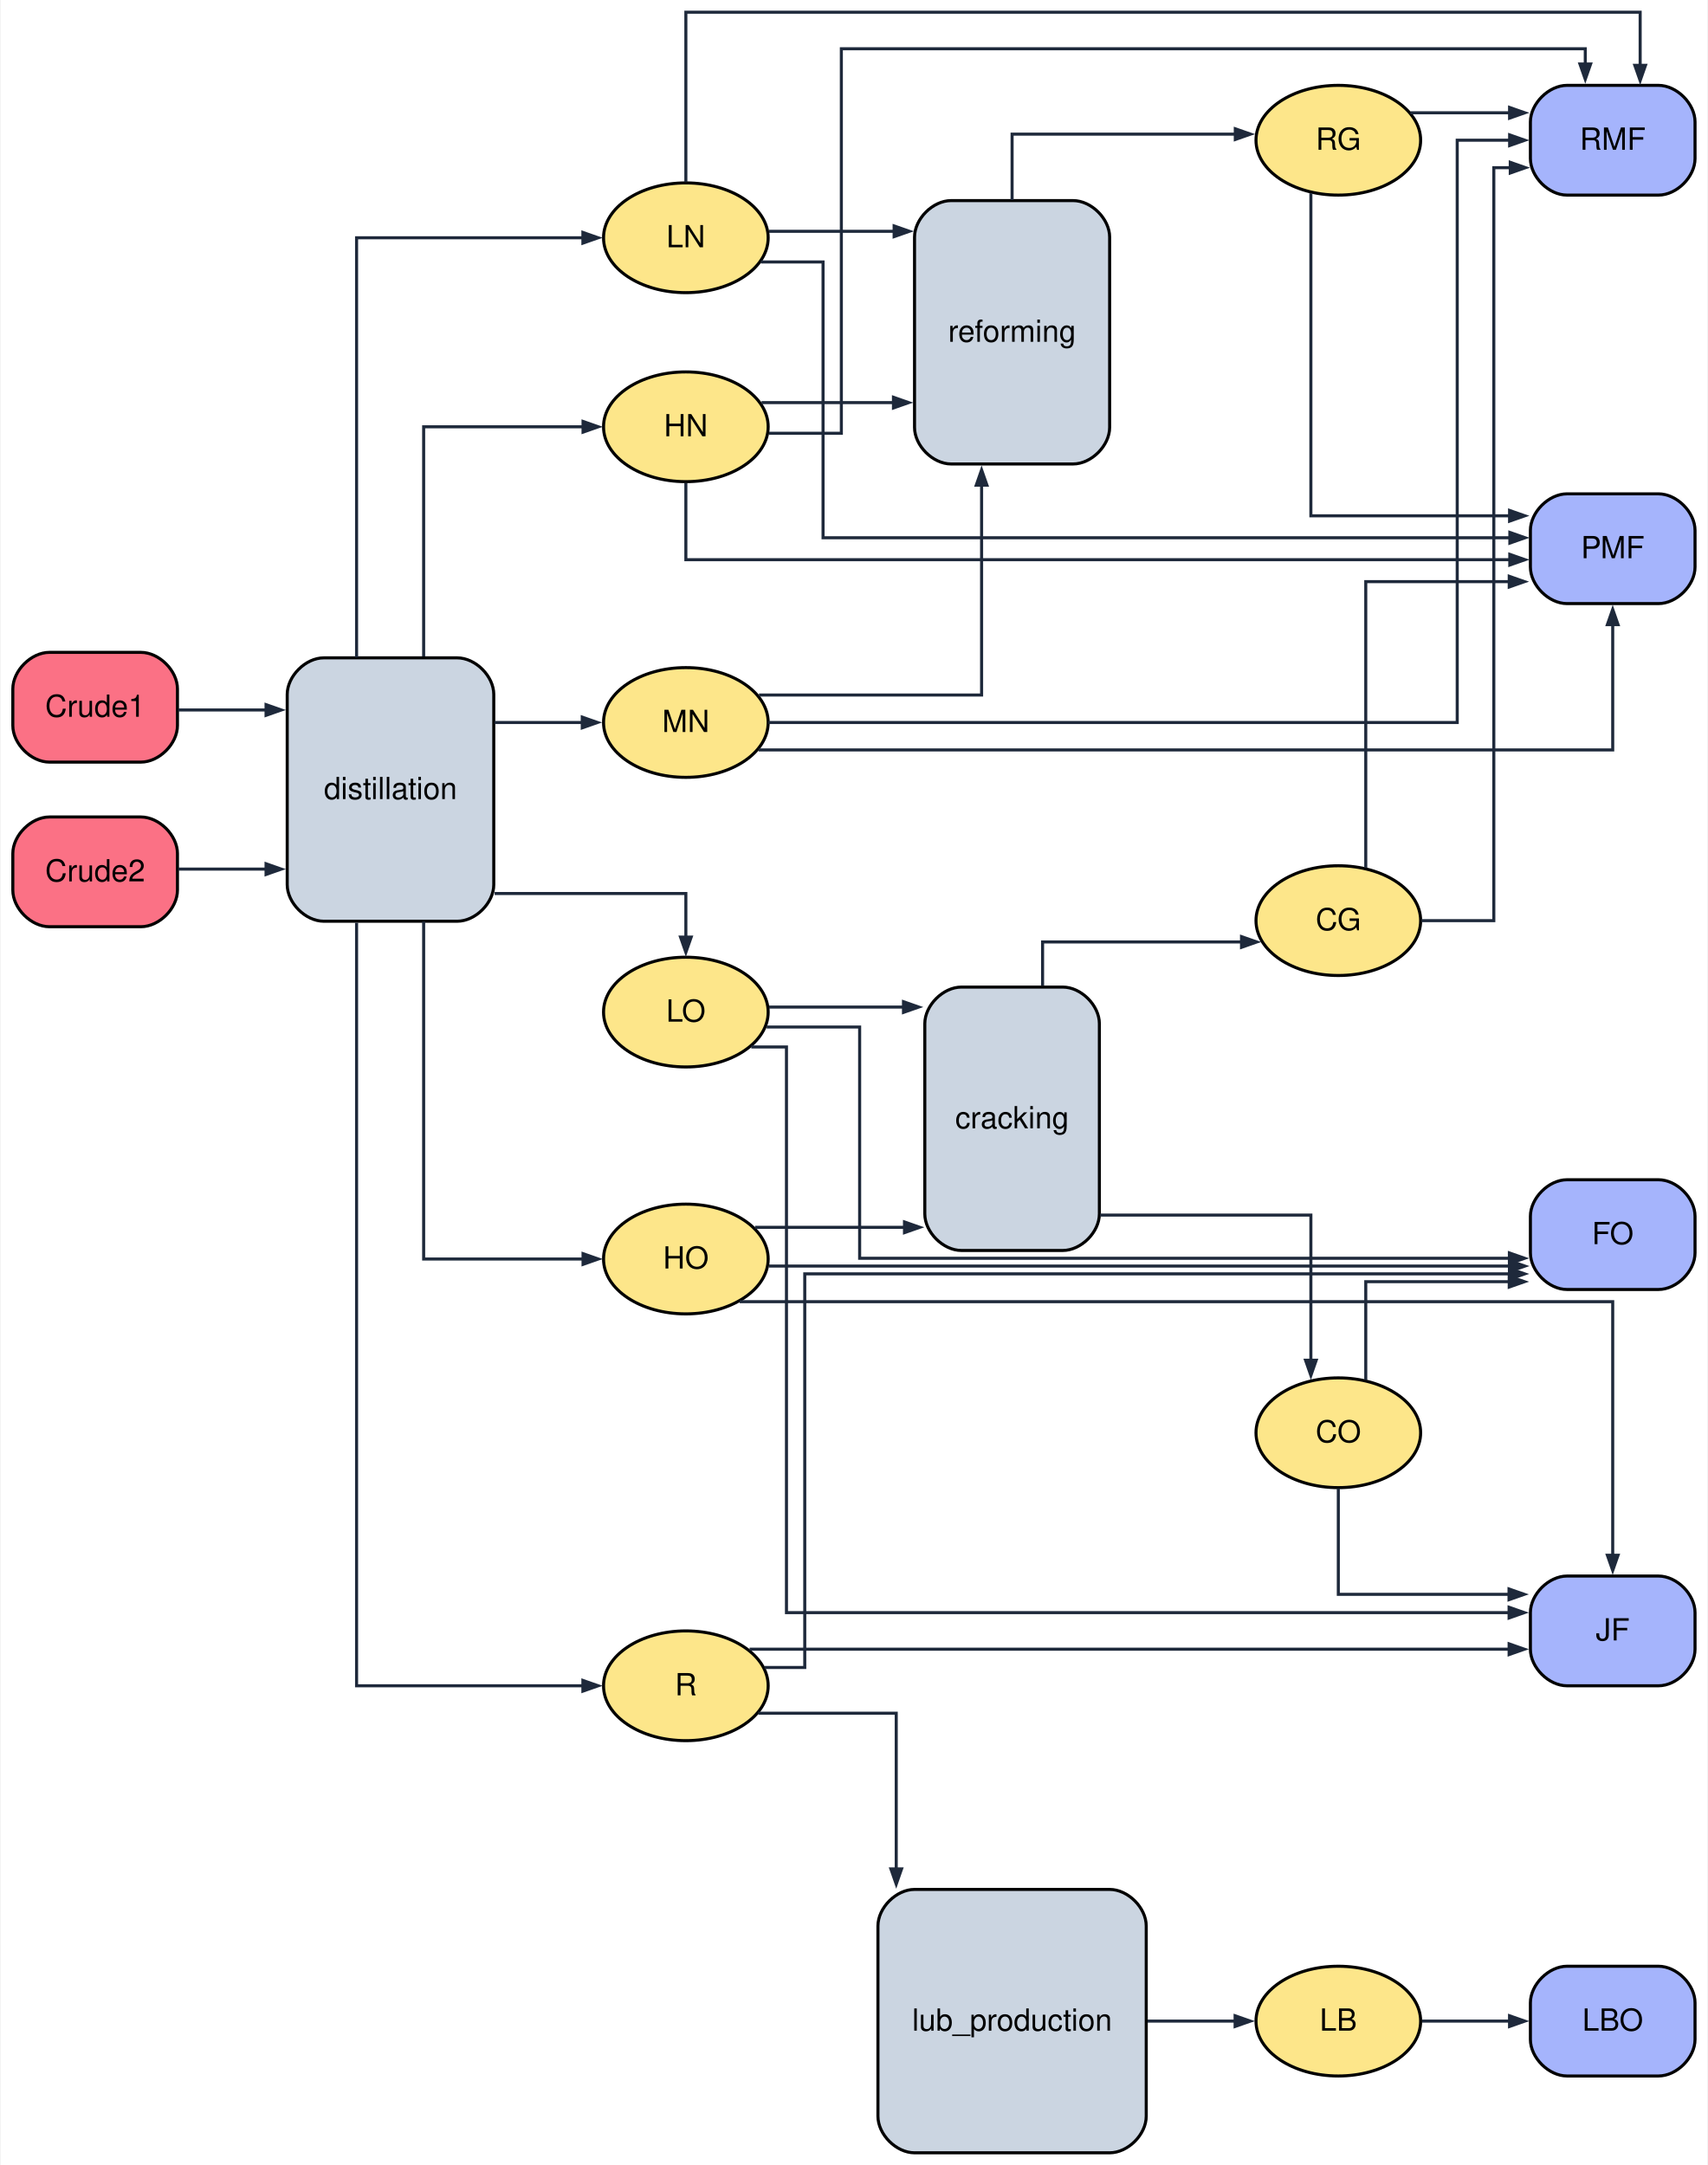
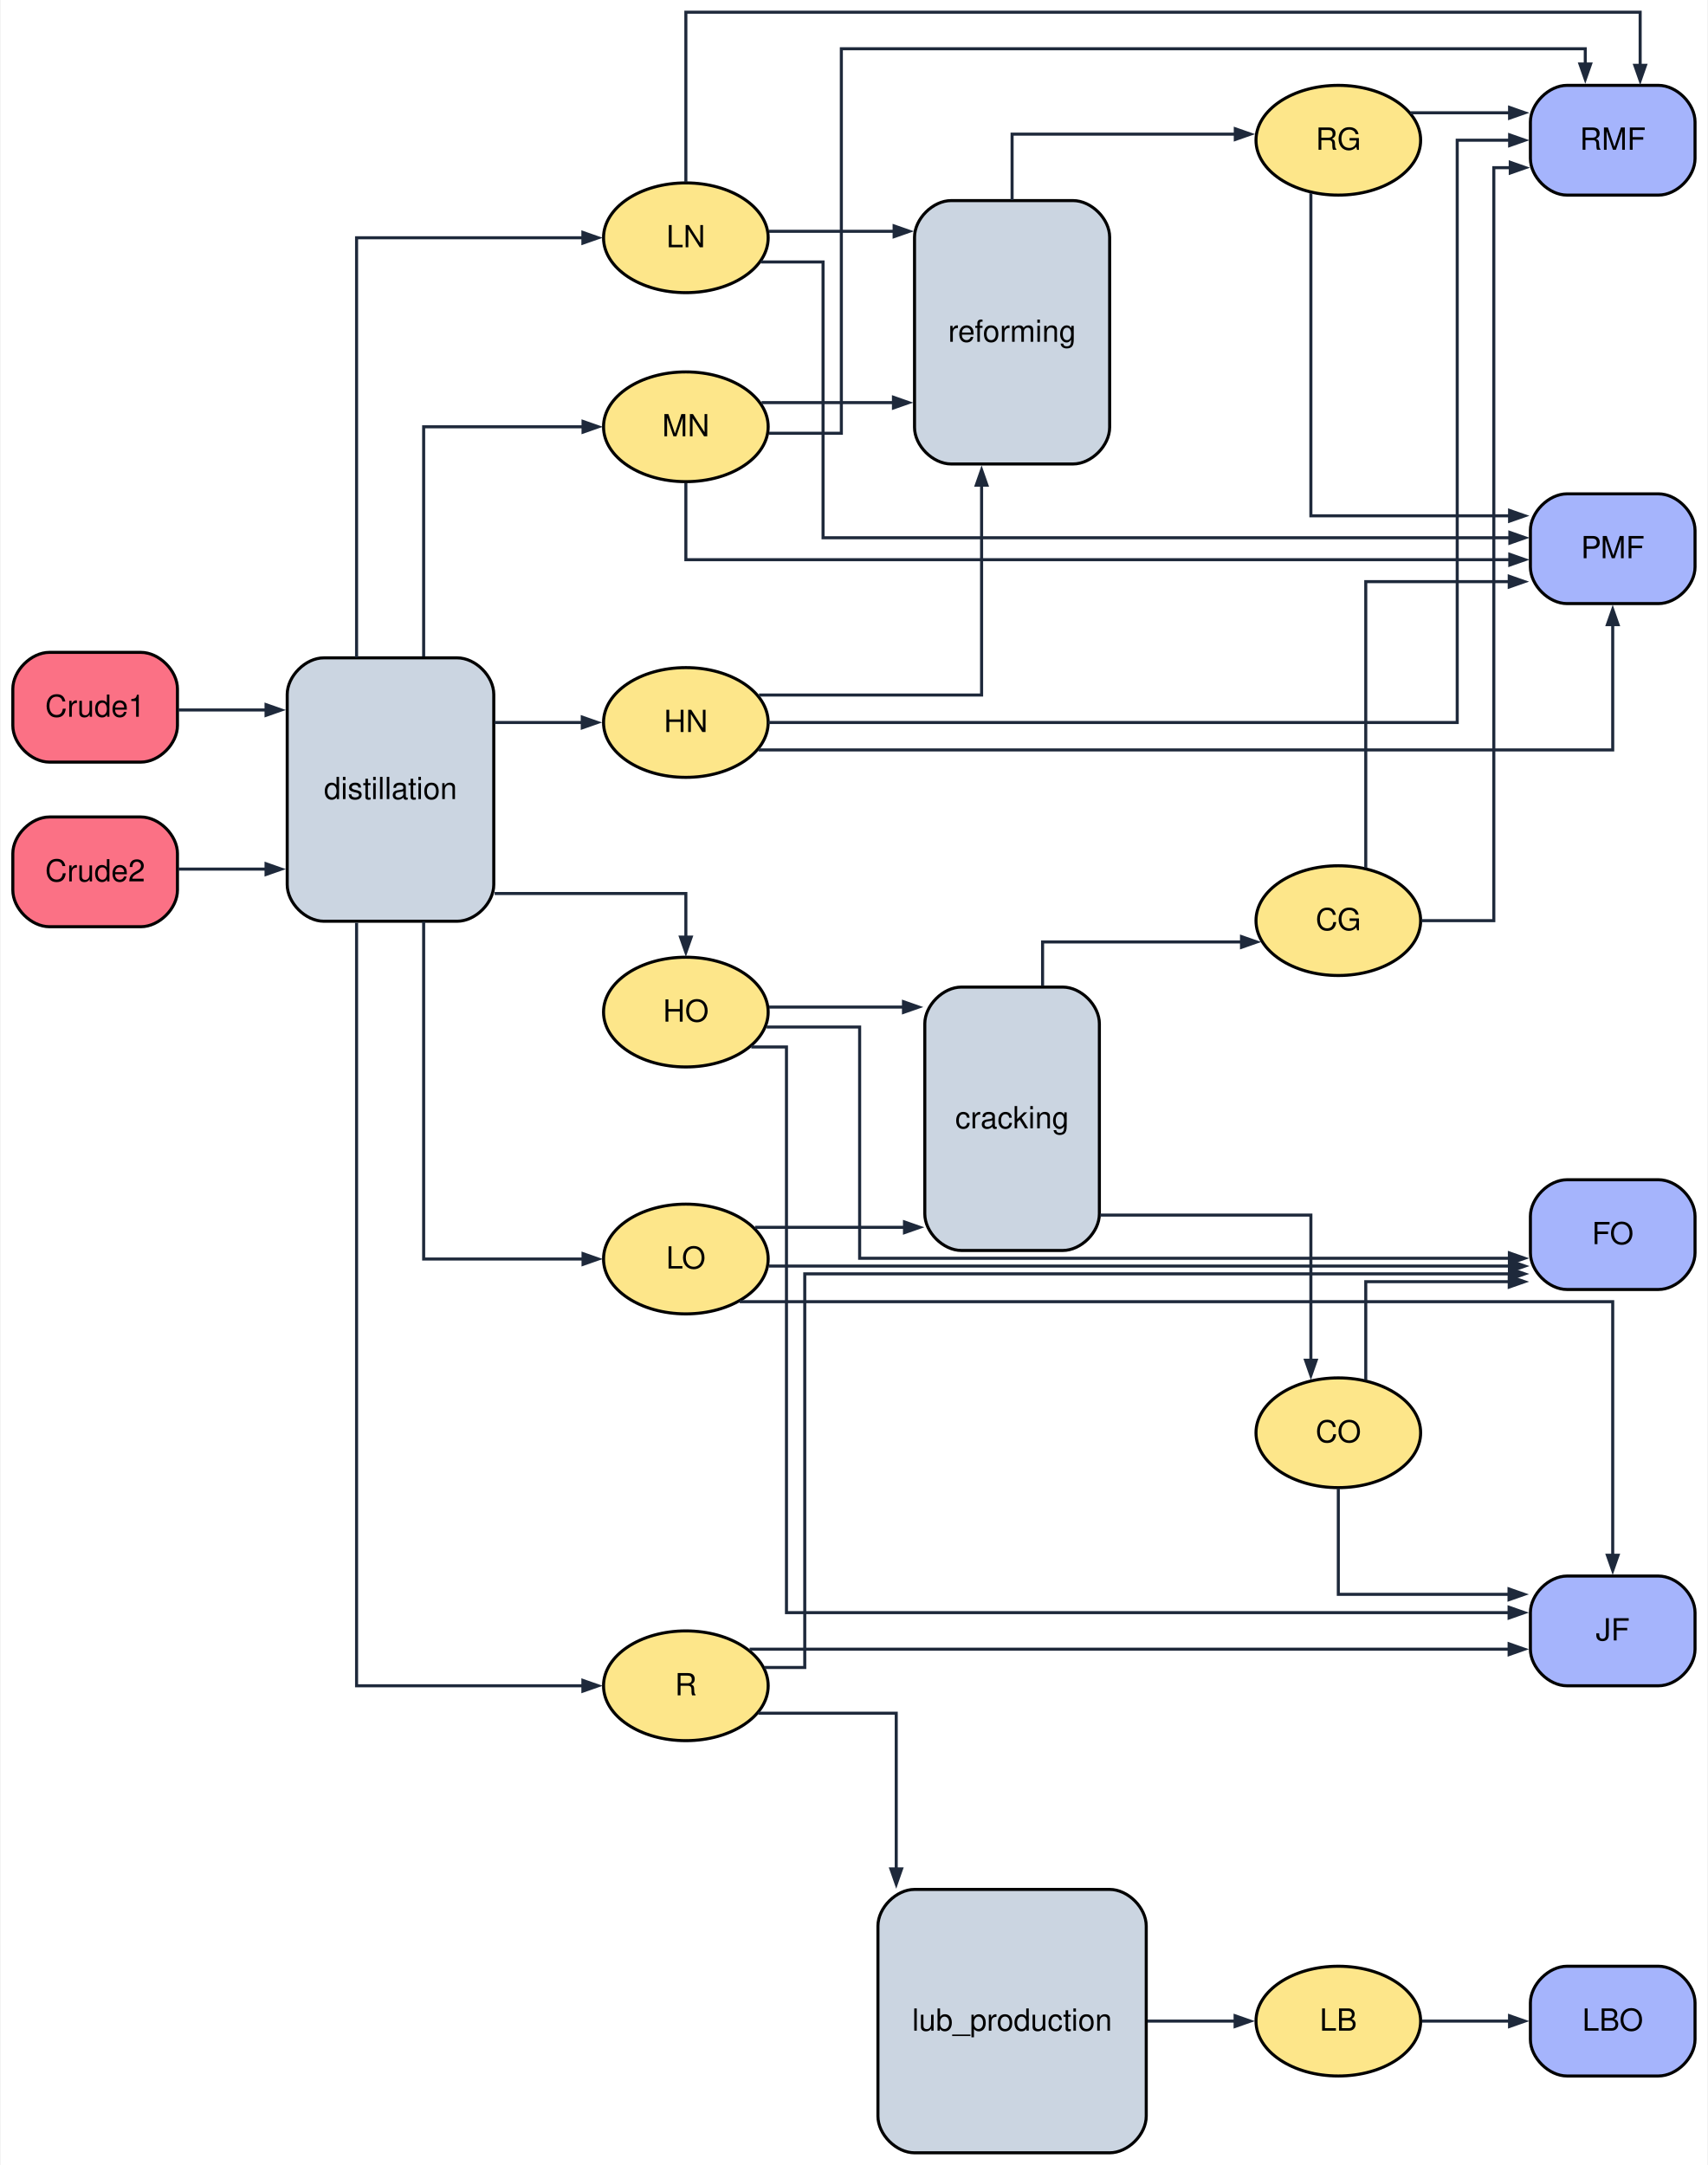
<svg xmlns="http://www.w3.org/2000/svg" width="560pt" height="710pt" viewBox="0.00 0.00 559.75 710.20">
  <g id="graph0" class="graph" transform="scale(1 1) rotate(0) translate(4 706.2)">
    <polygon fill="white" stroke="none" points="-4,4 -4,-706.2 555.75,-706.2 555.75,4 -4,4" />
    <g id="node1" class="node">
      <path fill="#fb7185" stroke="black" d="M42,-492.2C42,-492.2 12,-492.2 12,-492.2 6,-492.2 0,-486.2 0,-480.2 0,-480.2 0,-468.2 0,-468.2 0,-462.2 6,-456.2 12,-456.2 12,-456.2 42,-456.2 42,-456.2 48,-456.2 54,-462.2 54,-468.2 54,-468.2 54,-480.2 54,-480.2 54,-486.2 48,-492.2 42,-492.2" />
      <text text-anchor="middle" x="27" y="-471.07" font-family="Helvetica,sans-Serif" font-size="10.00">Crude1</text>
    </g>
    <g id="node3" class="node">
      <path fill="#cbd5e1" stroke="black" d="M145.75,-490.4C145.75,-490.4 102,-490.4 102,-490.4 96,-490.4 90,-484.4 90,-478.4 90,-478.4 90,-416 90,-416 90,-410 96,-404 102,-404 102,-404 145.75,-404 145.75,-404 151.75,-404 157.75,-410 157.75,-416 157.75,-416 157.75,-478.4 157.75,-478.4 157.75,-484.4 151.75,-490.4 145.75,-490.4" />
      <text text-anchor="middle" x="123.88" y="-444.07" font-family="Helvetica,sans-Serif" font-size="10.00">distillation</text>
    </g>
    <g id="edge1" class="edge">
      <path fill="none" stroke="#1e293b" d="M54.24,-473.3C54.24,-473.3 83.06,-473.3 83.06,-473.3" />
      <polygon fill="#1e293b" stroke="#1e293b" points="83.06,-475.05 88.06,-473.3 83.06,-471.55 83.06,-475.05" />
    </g>
    <g id="node2" class="node">
      <path fill="#fb7185" stroke="black" d="M42,-438.2C42,-438.2 12,-438.2 12,-438.2 6,-438.2 0,-432.2 0,-426.2 0,-426.2 0,-414.2 0,-414.2 0,-408.2 6,-402.2 12,-402.2 12,-402.2 42,-402.2 42,-402.2 48,-402.2 54,-408.2 54,-414.2 54,-414.2 54,-426.2 54,-426.2 54,-432.2 48,-438.2 42,-438.2" />
      <text text-anchor="middle" x="27" y="-417.07" font-family="Helvetica,sans-Serif" font-size="10.00">Crude2</text>
    </g>
    <g id="edge2" class="edge">
      <path fill="none" stroke="#1e293b" d="M54.24,-421.1C54.24,-421.1 83.06,-421.1 83.06,-421.1" />
      <polygon fill="#1e293b" stroke="#1e293b" points="83.06,-422.85 88.06,-421.1 83.06,-419.35 83.06,-422.85" />
    </g>
    <g id="node4" class="node">
      <ellipse fill="#fde68a" stroke="black" cx="220.75" cy="-374.2" rx="27" ry="18" />
-       <text text-anchor="middle" x="220.75" y="-371.07" font-family="Helvetica,sans-Serif" font-size="10.00">LO</text>
-     </g>
-     <g id="edge12" class="edge">
+       <text text-anchor="middle" x="220.75" y="-371.07" font-family="Helvetica,sans-Serif" font-size="10.00">HO</text>
+     </g>
+     <g id="edge13" class="edge">
      <path fill="none" stroke="#1e293b" d="M158.03,-413.1C185.92,-413.1 220.75,-413.1 220.75,-413.1 220.75,-413.1 220.75,-398.8 220.75,-398.8" />
      <polygon fill="#1e293b" stroke="#1e293b" points="222.5,-398.8 220.75,-393.8 219,-398.8 222.5,-398.8" />
    </g>
    <g id="node5" class="node">
+       <ellipse fill="#fde68a" stroke="black" cx="220.75" cy="-293.2" rx="27" ry="18" />
+       <text text-anchor="middle" x="220.75" y="-290.07" font-family="Helvetica,sans-Serif" font-size="10.00">LO</text>
+     </g>
+     <g id="edge12" class="edge">
+       <path fill="none" stroke="#1e293b" d="M134.75,-403.89C134.75,-358.34 134.75,-293.2 134.75,-293.2 134.75,-293.2 187.03,-293.2 187.03,-293.2" />
+       <polygon fill="#1e293b" stroke="#1e293b" points="187.03,-294.95 192.03,-293.2 187.03,-291.45 187.03,-294.95" />
+     </g>
+     <g id="node6" class="node">
+       <ellipse fill="#fde68a" stroke="black" cx="220.75" cy="-628.2" rx="27" ry="18" />
+       <text text-anchor="middle" x="220.75" y="-625.08" font-family="Helvetica,sans-Serif" font-size="10.00">LN</text>
+     </g>
+     <g id="edge9" class="edge">
+       <path fill="none" stroke="#1e293b" d="M112.75,-490.55C112.75,-544.1 112.75,-628.2 112.75,-628.2 112.75,-628.2 186.98,-628.2 186.98,-628.2" />
+       <polygon fill="#1e293b" stroke="#1e293b" points="186.98,-629.95 191.98,-628.2 186.98,-626.45 186.98,-629.95" />
+     </g>
+     <g id="node7" class="node">
+       <ellipse fill="#fde68a" stroke="black" cx="220.75" cy="-566.2" rx="27" ry="18" />
+       <text text-anchor="middle" x="220.75" y="-563.08" font-family="Helvetica,sans-Serif" font-size="10.00">MN</text>
+     </g>
+     <g id="edge10" class="edge">
+       <path fill="none" stroke="#1e293b" d="M134.75,-490.84C134.75,-524.8 134.75,-566.2 134.75,-566.2 134.75,-566.2 187.03,-566.2 187.03,-566.2" />
+       <polygon fill="#1e293b" stroke="#1e293b" points="187.03,-567.95 192.03,-566.2 187.03,-564.45 187.03,-567.95" />
+     </g>
+     <g id="node8" class="node">
+       <ellipse fill="#fde68a" stroke="black" cx="220.75" cy="-469.2" rx="27" ry="18" />
+       <text text-anchor="middle" x="220.75" y="-466.07" font-family="Helvetica,sans-Serif" font-size="10.00">HN</text>
+     </g>
+     <g id="edge11" class="edge">
+       <path fill="none" stroke="#1e293b" d="M158.03,-469.2C158.03,-469.2 186.77,-469.2 186.77,-469.2" />
+       <polygon fill="#1e293b" stroke="#1e293b" points="186.77,-470.95 191.77,-469.2 186.77,-467.45 186.77,-470.95" />
+     </g>
+     <g id="node9" class="node">
      <ellipse fill="#fde68a" stroke="black" cx="220.75" cy="-153.2" rx="27" ry="18" />
      <text text-anchor="middle" x="220.75" y="-150.07" font-family="Helvetica,sans-Serif" font-size="10.00">R</text>
    </g>
    <g id="edge14" class="edge">
      <path fill="none" stroke="#1e293b" d="M112.75,-403.5C112.75,-321.6 112.75,-153.2 112.75,-153.2 112.75,-153.2 186.98,-153.2 186.98,-153.2" />
      <polygon fill="#1e293b" stroke="#1e293b" points="186.98,-154.95 191.98,-153.2 186.98,-151.45 186.98,-154.95" />
    </g>
-     <g id="node6" class="node">
-       <ellipse fill="#fde68a" stroke="black" cx="220.75" cy="-628.2" rx="27" ry="18" />
-       <text text-anchor="middle" x="220.75" y="-625.08" font-family="Helvetica,sans-Serif" font-size="10.00">LN</text>
-     </g>
-     <g id="edge9" class="edge">
-       <path fill="none" stroke="#1e293b" d="M112.75,-490.55C112.75,-544.1 112.75,-628.2 112.75,-628.2 112.75,-628.2 186.98,-628.2 186.98,-628.2" />
-       <polygon fill="#1e293b" stroke="#1e293b" points="186.98,-629.95 191.98,-628.2 186.98,-626.45 186.98,-629.95" />
-     </g>
-     <g id="node7" class="node">
-       <ellipse fill="#fde68a" stroke="black" cx="220.75" cy="-566.2" rx="27" ry="18" />
-       <text text-anchor="middle" x="220.75" y="-563.08" font-family="Helvetica,sans-Serif" font-size="10.00">HN</text>
-     </g>
-     <g id="edge11" class="edge">
-       <path fill="none" stroke="#1e293b" d="M134.75,-490.84C134.75,-524.8 134.75,-566.2 134.75,-566.2 134.75,-566.2 187.03,-566.2 187.03,-566.2" />
-       <polygon fill="#1e293b" stroke="#1e293b" points="187.03,-567.95 192.03,-566.2 187.03,-564.45 187.03,-567.95" />
-     </g>
-     <g id="node8" class="node">
-       <ellipse fill="#fde68a" stroke="black" cx="220.75" cy="-293.2" rx="27" ry="18" />
-       <text text-anchor="middle" x="220.75" y="-290.07" font-family="Helvetica,sans-Serif" font-size="10.00">HO</text>
-     </g>
-     <g id="edge13" class="edge">
-       <path fill="none" stroke="#1e293b" d="M134.75,-403.89C134.75,-358.34 134.75,-293.2 134.75,-293.2 134.75,-293.2 187.03,-293.2 187.03,-293.2" />
-       <polygon fill="#1e293b" stroke="#1e293b" points="187.03,-294.95 192.03,-293.2 187.03,-291.45 187.03,-294.95" />
-     </g>
-     <g id="node9" class="node">
-       <ellipse fill="#fde68a" stroke="black" cx="220.75" cy="-469.2" rx="27" ry="18" />
-       <text text-anchor="middle" x="220.75" y="-466.07" font-family="Helvetica,sans-Serif" font-size="10.00">MN</text>
-     </g>
-     <g id="edge10" class="edge">
-       <path fill="none" stroke="#1e293b" d="M158.03,-469.2C158.03,-469.2 186.77,-469.2 186.77,-469.2" />
-       <polygon fill="#1e293b" stroke="#1e293b" points="186.77,-470.95 191.77,-469.2 186.77,-467.45 186.77,-470.95" />
-     </g>
    <g id="node11" class="node">
      <path fill="#cbd5e1" stroke="black" d="M344.38,-382.4C344.38,-382.4 311.12,-382.4 311.12,-382.4 305.12,-382.4 299.12,-376.4 299.12,-370.4 299.12,-370.4 299.12,-308 299.12,-308 299.12,-302 305.12,-296 311.12,-296 311.12,-296 344.38,-296 344.38,-296 350.38,-296 356.38,-302 356.38,-308 356.38,-308 356.38,-370.4 356.38,-370.4 356.38,-376.4 350.38,-382.4 344.38,-382.4" />
      <text text-anchor="middle" x="327.75" y="-336.07" font-family="Helvetica,sans-Serif" font-size="10.00">cracking</text>
    </g>
-     <g id="edge6" class="edge">
+     <g id="edge7" class="edge">
      <path fill="none" stroke="#1e293b" d="M248.03,-375.85C248.03,-375.85 292.13,-375.85 292.13,-375.85" />
      <polygon fill="#1e293b" stroke="#1e293b" points="292.13,-377.6 297.13,-375.85 292.13,-374.1 292.13,-377.6" />
    </g>
    <g id="node17" class="node">
      <path fill="#a5b4fc" stroke="black" d="M539.75,-319.2C539.75,-319.2 509.75,-319.2 509.75,-319.2 503.75,-319.2 497.75,-313.2 497.75,-307.2 497.75,-307.2 497.75,-295.2 497.75,-295.2 497.75,-289.2 503.75,-283.2 509.75,-283.2 509.75,-283.2 539.75,-283.2 539.75,-283.2 545.75,-283.2 551.75,-289.2 551.75,-295.2 551.75,-295.2 551.75,-307.2 551.75,-307.2 551.75,-313.2 545.75,-319.2 539.75,-319.2" />
      <text text-anchor="middle" x="524.75" y="-298.07" font-family="Helvetica,sans-Serif" font-size="10.00">FO</text>
    </g>
-     <g id="edge33" class="edge">
+     <g id="edge35" class="edge">
      <path fill="none" stroke="#1e293b" d="M247.25,-369.3C262.13,-369.3 277.75,-369.3 277.75,-369.3 277.75,-369.3 277.75,-293.44 277.75,-293.44 277.75,-293.44 490.86,-293.44 490.86,-293.44" />
      <polygon fill="#1e293b" stroke="#1e293b" points="490.86,-295.19 495.86,-293.44 490.86,-291.69 490.86,-295.19" />
    </g>
    <g id="node18" class="node">
      <path fill="#a5b4fc" stroke="black" d="M539.75,-189.2C539.75,-189.2 509.75,-189.2 509.75,-189.2 503.75,-189.2 497.75,-183.2 497.75,-177.2 497.75,-177.2 497.75,-165.2 497.75,-165.2 497.75,-159.2 503.75,-153.2 509.75,-153.2 509.75,-153.2 539.75,-153.2 539.75,-153.2 545.75,-153.2 551.75,-159.2 551.75,-165.2 551.75,-165.2 551.75,-177.2 551.75,-177.2 551.75,-183.2 545.75,-189.2 539.75,-189.2" />
      <text text-anchor="middle" x="524.75" y="-168.07" font-family="Helvetica,sans-Serif" font-size="10.00">JF</text>
    </g>
-     <g id="edge29" class="edge">
+     <g id="edge30" class="edge">
      <path fill="none" stroke="#1e293b" d="M242.21,-362.75C248.51,-362.75 253.75,-362.75 253.75,-362.75 253.75,-362.75 253.75,-177.2 253.75,-177.2 253.75,-177.2 490.76,-177.2 490.76,-177.2" />
      <polygon fill="#1e293b" stroke="#1e293b" points="490.76,-178.95 495.76,-177.2 490.76,-175.45 490.76,-178.95" />
+     </g>
+     <g id="edge6" class="edge">
+       <path fill="none" stroke="#1e293b" d="M243.44,-303.6C243.44,-303.6 292.46,-303.6 292.46,-303.6" />
+       <polygon fill="#1e293b" stroke="#1e293b" points="292.46,-305.35 297.46,-303.6 292.46,-301.85 292.46,-305.35" />
+     </g>
+     <g id="edge33" class="edge">
+       <path fill="none" stroke="#1e293b" d="M248,-290.88C248,-290.88 490.94,-290.88 490.94,-290.88" />
+       <polygon fill="#1e293b" stroke="#1e293b" points="490.94,-292.63 495.94,-290.88 490.94,-289.13 490.94,-292.63" />
+     </g>
+     <g id="edge29" class="edge">
+       <path fill="none" stroke="#1e293b" d="M238.41,-279.2C303.29,-279.2 524.75,-279.2 524.75,-279.2 524.75,-279.2 524.75,-196.03 524.75,-196.03" />
+       <polygon fill="#1e293b" stroke="#1e293b" points="526.5,-196.03 524.75,-191.03 523,-196.03 526.5,-196.03" />
+     </g>
+     <g id="node10" class="node">
+       <path fill="#cbd5e1" stroke="black" d="M347.75,-640.4C347.75,-640.4 307.75,-640.4 307.75,-640.4 301.75,-640.4 295.75,-634.4 295.75,-628.4 295.75,-628.4 295.75,-566 295.75,-566 295.75,-560 301.75,-554 307.75,-554 307.75,-554 347.75,-554 347.75,-554 353.75,-554 359.75,-560 359.75,-566 359.75,-566 359.75,-628.4 359.75,-628.4 359.75,-634.4 353.75,-640.4 347.75,-640.4" />
+       <text text-anchor="middle" x="327.75" y="-594.08" font-family="Helvetica,sans-Serif" font-size="10.00">reforming</text>
+     </g>
+     <g id="edge3" class="edge">
+       <path fill="none" stroke="#1e293b" d="M248.03,-630.33C248.03,-630.33 289.06,-630.33 289.06,-630.33" />
+       <polygon fill="#1e293b" stroke="#1e293b" points="289.06,-632.08 294.06,-630.33 289.06,-628.58 289.06,-632.08" />
+     </g>
+     <g id="node20" class="node">
+       <path fill="#a5b4fc" stroke="black" d="M539.75,-544.2C539.75,-544.2 509.75,-544.2 509.75,-544.2 503.75,-544.2 497.75,-538.2 497.75,-532.2 497.75,-532.2 497.75,-520.2 497.75,-520.2 497.75,-514.2 503.75,-508.2 509.75,-508.2 509.75,-508.2 539.75,-508.2 539.75,-508.2 545.75,-508.2 551.75,-514.2 551.75,-520.2 551.75,-520.2 551.75,-532.2 551.75,-532.2 551.75,-538.2 545.75,-544.2 539.75,-544.2" />
+       <text text-anchor="middle" x="524.75" y="-523.08" font-family="Helvetica,sans-Serif" font-size="10.00">PMF</text>
+     </g>
+     <g id="edge19" class="edge">
+       <path fill="none" stroke="#1e293b" d="M245.36,-620.27C255.86,-620.27 265.75,-620.27 265.75,-620.27 265.75,-620.27 265.75,-529.8 265.75,-529.8 265.75,-529.8 491.01,-529.8 491.01,-529.8" />
+       <polygon fill="#1e293b" stroke="#1e293b" points="491.01,-531.55 496.01,-529.8 491.01,-528.05 491.01,-531.55" />
+     </g>
+     <g id="node21" class="node">
+       <path fill="#a5b4fc" stroke="black" d="M539.75,-678.2C539.75,-678.2 509.75,-678.2 509.75,-678.2 503.75,-678.2 497.75,-672.2 497.75,-666.2 497.75,-666.2 497.75,-654.2 497.75,-654.2 497.75,-648.2 503.75,-642.2 509.75,-642.2 509.75,-642.2 539.75,-642.2 539.75,-642.2 545.75,-642.2 551.75,-648.2 551.75,-654.2 551.75,-654.2 551.75,-666.2 551.75,-666.2 551.75,-672.2 545.75,-678.2 539.75,-678.2" />
+       <text text-anchor="middle" x="524.75" y="-657.08" font-family="Helvetica,sans-Serif" font-size="10.00">RMF</text>
+     </g>
+     <g id="edge24" class="edge">
+       <path fill="none" stroke="#1e293b" d="M220.75,-646.49C220.75,-668.41 220.75,-702.2 220.75,-702.2 220.75,-702.2 533.75,-702.2 533.75,-702.2 533.75,-702.2 533.75,-684.77 533.75,-684.77" />
+       <polygon fill="#1e293b" stroke="#1e293b" points="535.5,-684.77 533.75,-679.77 532,-684.77 535.5,-684.77" />
+     </g>
+     <g id="edge4" class="edge">
+       <path fill="none" stroke="#1e293b" d="M245.57,-574.13C245.57,-574.13 288.84,-574.13 288.84,-574.13" />
+       <polygon fill="#1e293b" stroke="#1e293b" points="288.84,-575.88 293.84,-574.13 288.84,-572.38 288.84,-575.88" />
+     </g>
+     <g id="edge20" class="edge">
+       <path fill="none" stroke="#1e293b" d="M220.75,-547.71C220.75,-535.83 220.75,-522.6 220.75,-522.6 220.75,-522.6 490.99,-522.6 490.99,-522.6" />
+       <polygon fill="#1e293b" stroke="#1e293b" points="490.99,-524.35 495.99,-522.6 490.99,-520.85 490.99,-524.35" />
+     </g>
+     <g id="edge25" class="edge">
+       <path fill="none" stroke="#1e293b" d="M248.04,-564.07C260.17,-564.07 271.75,-564.07 271.75,-564.07 271.75,-564.07 271.75,-690.2 271.75,-690.2 271.75,-690.2 515.75,-690.2 515.75,-690.2 515.75,-690.2 515.75,-685.2 515.75,-685.2" />
+       <polygon fill="#1e293b" stroke="#1e293b" points="517.5,-685.2 515.75,-680.2 514,-685.2 517.5,-685.2" />
+     </g>
+     <g id="edge5" class="edge">
+       <path fill="none" stroke="#1e293b" d="M244.73,-478.2C273.45,-478.2 317.75,-478.2 317.75,-478.2 317.75,-478.2 317.75,-547.05 317.75,-547.05" />
+       <polygon fill="#1e293b" stroke="#1e293b" points="316,-547.05 317.75,-552.05 319.5,-547.05 316,-547.05" />
+     </g>
+     <g id="edge21" class="edge">
+       <path fill="none" stroke="#1e293b" d="M244.6,-460.2C316.27,-460.2 524.75,-460.2 524.75,-460.2 524.75,-460.2 524.75,-501.3 524.75,-501.3" />
+       <polygon fill="#1e293b" stroke="#1e293b" points="523,-501.3 524.75,-506.3 526.5,-501.3 523,-501.3" />
+     </g>
+     <g id="edge26" class="edge">
+       <path fill="none" stroke="#1e293b" d="M247.83,-469.2C313.09,-469.2 473.75,-469.2 473.75,-469.2 473.75,-469.2 473.75,-660.2 473.75,-660.2 473.75,-660.2 490.94,-660.2 490.94,-660.2" />
+       <polygon fill="#1e293b" stroke="#1e293b" points="490.94,-661.95 495.94,-660.2 490.94,-658.45 490.94,-661.95" />
    </g>
    <g id="node12" class="node">
      <path fill="#cbd5e1" stroke="black" d="M359.75,-86.4C359.75,-86.4 295.75,-86.4 295.75,-86.4 289.75,-86.4 283.75,-80.4 283.75,-74.4 283.75,-74.4 283.75,-12 283.75,-12 283.75,-6 289.75,0 295.75,0 295.75,0 359.75,0 359.75,0 365.75,0 371.75,-6 371.75,-12 371.75,-12 371.75,-74.4 371.75,-74.4 371.75,-80.4 365.75,-86.4 359.75,-86.4" />
      <text text-anchor="middle" x="327.75" y="-40.07" font-family="Helvetica,sans-Serif" font-size="10.00">lub_production</text>
    </g>
    <g id="edge8" class="edge">
      <path fill="none" stroke="#1e293b" d="M244.5,-144.2C264.46,-144.2 289.75,-144.2 289.75,-144.2 289.75,-144.2 289.75,-93.13 289.75,-93.13" />
      <polygon fill="#1e293b" stroke="#1e293b" points="291.5,-93.13 289.75,-88.13 288,-93.13 291.5,-93.13" />
    </g>
    <g id="edge36" class="edge">
      <path fill="none" stroke="#1e293b" d="M246.55,-159.2C253.8,-159.2 259.75,-159.2 259.75,-159.2 259.75,-159.2 259.75,-288.32 259.75,-288.32 259.75,-288.32 490.87,-288.32 490.87,-288.32" />
      <polygon fill="#1e293b" stroke="#1e293b" points="490.87,-290.07 495.87,-288.32 490.87,-286.57 490.87,-290.07" />
    </g>
    <g id="edge32" class="edge">
      <path fill="none" stroke="#1e293b" d="M241.65,-165.2C241.65,-165.2 490.77,-165.2 490.77,-165.2" />
      <polygon fill="#1e293b" stroke="#1e293b" points="490.77,-166.95 495.77,-165.2 490.77,-163.45 490.77,-166.95" />
    </g>
-     <g id="node10" class="node">
-       <path fill="#cbd5e1" stroke="black" d="M347.75,-640.4C347.75,-640.4 307.75,-640.4 307.75,-640.4 301.75,-640.4 295.75,-634.4 295.75,-628.4 295.75,-628.4 295.75,-566 295.75,-566 295.75,-560 301.75,-554 307.75,-554 307.75,-554 347.75,-554 347.75,-554 353.75,-554 359.75,-560 359.75,-566 359.75,-566 359.75,-628.4 359.75,-628.4 359.75,-634.4 353.75,-640.4 347.75,-640.4" />
-       <text text-anchor="middle" x="327.75" y="-594.08" font-family="Helvetica,sans-Serif" font-size="10.00">reforming</text>
-     </g>
-     <g id="edge3" class="edge">
-       <path fill="none" stroke="#1e293b" d="M248.03,-630.33C248.03,-630.33 289.06,-630.33 289.06,-630.33" />
-       <polygon fill="#1e293b" stroke="#1e293b" points="289.06,-632.08 294.06,-630.33 289.06,-628.58 289.06,-632.08" />
-     </g>
-     <g id="node20" class="node">
-       <path fill="#a5b4fc" stroke="black" d="M539.75,-544.2C539.75,-544.2 509.75,-544.2 509.75,-544.2 503.75,-544.2 497.75,-538.2 497.75,-532.2 497.75,-532.2 497.75,-520.2 497.75,-520.2 497.75,-514.2 503.75,-508.2 509.75,-508.2 509.75,-508.2 539.75,-508.2 539.75,-508.2 545.75,-508.2 551.75,-514.2 551.75,-520.2 551.75,-520.2 551.75,-532.2 551.75,-532.2 551.75,-538.2 545.75,-544.2 539.75,-544.2" />
-       <text text-anchor="middle" x="524.75" y="-523.08" font-family="Helvetica,sans-Serif" font-size="10.00">PMF</text>
-     </g>
-     <g id="edge19" class="edge">
-       <path fill="none" stroke="#1e293b" d="M245.36,-620.27C255.86,-620.27 265.75,-620.27 265.75,-620.27 265.75,-620.27 265.75,-529.8 265.75,-529.8 265.75,-529.8 491.01,-529.8 491.01,-529.8" />
-       <polygon fill="#1e293b" stroke="#1e293b" points="491.01,-531.55 496.01,-529.8 491.01,-528.05 491.01,-531.55" />
-     </g>
-     <g id="node21" class="node">
-       <path fill="#a5b4fc" stroke="black" d="M539.75,-678.2C539.75,-678.2 509.75,-678.2 509.75,-678.2 503.75,-678.2 497.75,-672.2 497.75,-666.2 497.75,-666.2 497.75,-654.2 497.75,-654.2 497.75,-648.2 503.75,-642.2 509.75,-642.2 509.75,-642.2 539.75,-642.2 539.75,-642.2 545.75,-642.2 551.75,-648.2 551.75,-654.2 551.75,-654.2 551.75,-666.2 551.75,-666.2 551.75,-672.2 545.75,-678.2 539.75,-678.2" />
-       <text text-anchor="middle" x="524.75" y="-657.08" font-family="Helvetica,sans-Serif" font-size="10.00">RMF</text>
-     </g>
-     <g id="edge24" class="edge">
-       <path fill="none" stroke="#1e293b" d="M220.75,-646.49C220.75,-668.41 220.75,-702.2 220.75,-702.2 220.75,-702.2 533.75,-702.2 533.75,-702.2 533.75,-702.2 533.75,-684.77 533.75,-684.77" />
-       <polygon fill="#1e293b" stroke="#1e293b" points="535.5,-684.77 533.75,-679.77 532,-684.77 535.5,-684.77" />
-     </g>
-     <g id="edge5" class="edge">
-       <path fill="none" stroke="#1e293b" d="M245.57,-574.13C245.57,-574.13 288.84,-574.13 288.84,-574.13" />
-       <polygon fill="#1e293b" stroke="#1e293b" points="288.84,-575.88 293.84,-574.13 288.84,-572.38 288.84,-575.88" />
-     </g>
-     <g id="edge21" class="edge">
-       <path fill="none" stroke="#1e293b" d="M220.75,-547.71C220.75,-535.83 220.75,-522.6 220.75,-522.6 220.75,-522.6 490.99,-522.6 490.99,-522.6" />
-       <polygon fill="#1e293b" stroke="#1e293b" points="490.99,-524.35 495.99,-522.6 490.99,-520.85 490.99,-524.35" />
-     </g>
-     <g id="edge26" class="edge">
-       <path fill="none" stroke="#1e293b" d="M248.04,-564.07C260.17,-564.07 271.75,-564.07 271.75,-564.07 271.75,-564.07 271.75,-690.2 271.75,-690.2 271.75,-690.2 515.75,-690.2 515.75,-690.2 515.75,-690.2 515.75,-685.2 515.75,-685.2" />
-       <polygon fill="#1e293b" stroke="#1e293b" points="517.5,-685.2 515.75,-680.2 514,-685.2 517.5,-685.2" />
-     </g>
-     <g id="edge7" class="edge">
-       <path fill="none" stroke="#1e293b" d="M243.44,-303.6C243.44,-303.6 292.46,-303.6 292.46,-303.6" />
-       <polygon fill="#1e293b" stroke="#1e293b" points="292.46,-305.35 297.46,-303.6 292.46,-301.85 292.46,-305.35" />
-     </g>
-     <g id="edge35" class="edge">
-       <path fill="none" stroke="#1e293b" d="M248,-290.88C248,-290.88 490.94,-290.88 490.94,-290.88" />
-       <polygon fill="#1e293b" stroke="#1e293b" points="490.94,-292.63 495.94,-290.88 490.94,-289.13 490.94,-292.63" />
-     </g>
-     <g id="edge30" class="edge">
-       <path fill="none" stroke="#1e293b" d="M238.41,-279.2C303.29,-279.2 524.75,-279.2 524.75,-279.2 524.75,-279.2 524.75,-196.03 524.75,-196.03" />
-       <polygon fill="#1e293b" stroke="#1e293b" points="526.5,-196.03 524.75,-191.03 523,-196.03 526.5,-196.03" />
-     </g>
-     <g id="edge4" class="edge">
-       <path fill="none" stroke="#1e293b" d="M244.73,-478.2C273.45,-478.2 317.75,-478.2 317.75,-478.2 317.75,-478.2 317.75,-547.05 317.75,-547.05" />
-       <polygon fill="#1e293b" stroke="#1e293b" points="316,-547.05 317.75,-552.05 319.5,-547.05 316,-547.05" />
-     </g>
-     <g id="edge20" class="edge">
-       <path fill="none" stroke="#1e293b" d="M244.6,-460.2C316.27,-460.2 524.75,-460.2 524.75,-460.2 524.75,-460.2 524.75,-501.3 524.75,-501.3" />
-       <polygon fill="#1e293b" stroke="#1e293b" points="523,-501.3 524.75,-506.3 526.5,-501.3 523,-501.3" />
-     </g>
-     <g id="edge25" class="edge">
-       <path fill="none" stroke="#1e293b" d="M247.83,-469.2C313.09,-469.2 473.75,-469.2 473.75,-469.2 473.75,-469.2 473.75,-660.2 473.75,-660.2 473.75,-660.2 490.94,-660.2 490.94,-660.2" />
-       <polygon fill="#1e293b" stroke="#1e293b" points="490.94,-661.95 495.94,-660.2 490.94,-658.45 490.94,-661.95" />
-     </g>
-     <g id="node13" class="node">
+     <g id="node14" class="node">
      <ellipse fill="#fde68a" stroke="black" cx="434.75" cy="-660.2" rx="27" ry="18" />
      <text text-anchor="middle" x="434.75" y="-657.08" font-family="Helvetica,sans-Serif" font-size="10.00">RG</text>
    </g>
    <g id="edge15" class="edge">
      <path fill="none" stroke="#1e293b" d="M327.75,-640.56C327.75,-652.48 327.75,-662.2 327.75,-662.2 327.75,-662.2 400.96,-662.2 400.96,-662.2" />
      <polygon fill="#1e293b" stroke="#1e293b" points="400.96,-663.95 405.96,-662.2 400.96,-660.45 400.96,-663.95" />
    </g>
-     <g id="node14" class="node">
+     <g id="node13" class="node">
      <ellipse fill="#fde68a" stroke="black" cx="434.75" cy="-404.2" rx="27" ry="18" />
      <text text-anchor="middle" x="434.75" y="-401.07" font-family="Helvetica,sans-Serif" font-size="10.00">CG</text>
    </g>
    <g id="edge16" class="edge">
      <path fill="none" stroke="#1e293b" d="M337.75,-382.86C337.75,-391.1 337.75,-397.2 337.75,-397.2 337.75,-397.2 403,-397.2 403,-397.2" />
      <polygon fill="#1e293b" stroke="#1e293b" points="403,-398.95 408,-397.2 403,-395.45 403,-398.95" />
    </g>
    <g id="node15" class="node">
      <ellipse fill="#fde68a" stroke="black" cx="434.75" cy="-236.2" rx="27" ry="18" />
      <text text-anchor="middle" x="434.75" y="-233.07" font-family="Helvetica,sans-Serif" font-size="10.00">CO</text>
    </g>
    <g id="edge17" class="edge">
      <path fill="none" stroke="#1e293b" d="M356.62,-307.6C385.53,-307.6 425.75,-307.6 425.75,-307.6 425.75,-307.6 425.75,-260 425.75,-260" />
      <polygon fill="#1e293b" stroke="#1e293b" points="427.5,-260 425.75,-255 424,-260 427.5,-260" />
    </g>
    <g id="node16" class="node">
      <ellipse fill="#fde68a" stroke="black" cx="434.75" cy="-43.2" rx="27" ry="18" />
      <text text-anchor="middle" x="434.75" y="-40.07" font-family="Helvetica,sans-Serif" font-size="10.00">LB</text>
    </g>
    <g id="edge18" class="edge">
      <path fill="none" stroke="#1e293b" d="M372.2,-43.2C372.2,-43.2 400.9,-43.2 400.9,-43.2" />
      <polygon fill="#1e293b" stroke="#1e293b" points="400.9,-44.95 405.9,-43.2 400.9,-41.45 400.9,-44.95" />
    </g>
+     <g id="edge23" class="edge">
+       <path fill="none" stroke="#1e293b" d="M443.75,-421.57C443.75,-452.85 443.75,-515.4 443.75,-515.4 443.75,-515.4 490.81,-515.4 490.81,-515.4" />
+       <polygon fill="#1e293b" stroke="#1e293b" points="490.81,-517.15 495.81,-515.4 490.81,-513.65 490.81,-517.15" />
+     </g>
+     <g id="edge28" class="edge">
+       <path fill="none" stroke="#1e293b" d="M462.04,-404.2C474.17,-404.2 485.75,-404.2 485.75,-404.2 485.75,-404.2 485.75,-651.2 485.75,-651.2 485.75,-651.2 491.15,-651.2 491.15,-651.2" />
+       <polygon fill="#1e293b" stroke="#1e293b" points="491.15,-652.95 496.15,-651.2 491.15,-649.45 491.15,-652.95" />
+     </g>
    <g id="edge22" class="edge">
      <path fill="none" stroke="#1e293b" d="M425.75,-642.81C425.75,-608.85 425.75,-537 425.75,-537 425.75,-537 490.92,-537 490.92,-537" />
      <polygon fill="#1e293b" stroke="#1e293b" points="490.92,-538.75 495.92,-537 490.92,-535.25 490.92,-538.75" />
    </g>
    <g id="edge27" class="edge">
      <path fill="none" stroke="#1e293b" d="M458.4,-669.2C458.4,-669.2 490.92,-669.2 490.92,-669.2" />
      <polygon fill="#1e293b" stroke="#1e293b" points="490.92,-670.95 495.92,-669.2 490.92,-667.45 490.92,-670.95" />
    </g>
-     <g id="edge23" class="edge">
-       <path fill="none" stroke="#1e293b" d="M443.75,-421.57C443.75,-452.85 443.75,-515.4 443.75,-515.4 443.75,-515.4 490.81,-515.4 490.81,-515.4" />
-       <polygon fill="#1e293b" stroke="#1e293b" points="490.81,-517.15 495.81,-515.4 490.81,-513.65 490.81,-517.15" />
-     </g>
-     <g id="edge28" class="edge">
-       <path fill="none" stroke="#1e293b" d="M462.04,-404.2C474.17,-404.2 485.75,-404.2 485.75,-404.2 485.75,-404.2 485.75,-651.2 485.75,-651.2 485.75,-651.2 491.15,-651.2 491.15,-651.2" />
-       <polygon fill="#1e293b" stroke="#1e293b" points="491.15,-652.95 496.15,-651.2 491.15,-649.45 491.15,-652.95" />
-     </g>
    <g id="edge34" class="edge">
      <path fill="none" stroke="#1e293b" d="M443.75,-253.53C443.75,-267.83 443.75,-285.76 443.75,-285.76 443.75,-285.76 490.81,-285.76 490.81,-285.76" />
      <polygon fill="#1e293b" stroke="#1e293b" points="490.81,-287.51 495.81,-285.76 490.81,-284.01 490.81,-287.51" />
    </g>
    <g id="edge31" class="edge">
      <path fill="none" stroke="#1e293b" d="M434.75,-217.96C434.75,-202.63 434.75,-183.2 434.75,-183.2 434.75,-183.2 490.74,-183.2 490.74,-183.2" />
      <polygon fill="#1e293b" stroke="#1e293b" points="490.74,-184.95 495.74,-183.2 490.74,-181.45 490.74,-184.95" />
    </g>
    <g id="node19" class="node">
      <path fill="#a5b4fc" stroke="black" d="M539.75,-61.2C539.75,-61.2 509.75,-61.2 509.75,-61.2 503.75,-61.2 497.75,-55.2 497.75,-49.2 497.75,-49.2 497.75,-37.2 497.75,-37.2 497.75,-31.2 503.75,-25.2 509.75,-25.2 509.75,-25.2 539.75,-25.2 539.75,-25.2 545.75,-25.2 551.75,-31.2 551.75,-37.2 551.75,-37.2 551.75,-49.2 551.75,-49.2 551.75,-55.2 545.75,-61.2 539.75,-61.2" />
      <text text-anchor="middle" x="524.75" y="-40.07" font-family="Helvetica,sans-Serif" font-size="10.00">LBO</text>
    </g>
    <g id="edge37" class="edge">
      <path fill="none" stroke="#1e293b" d="M462.24,-43.2C462.24,-43.2 490.91,-43.2 490.91,-43.2" />
      <polygon fill="#1e293b" stroke="#1e293b" points="490.91,-44.95 495.91,-43.2 490.91,-41.45 490.91,-44.95" />
    </g>
  </g>
</svg>
